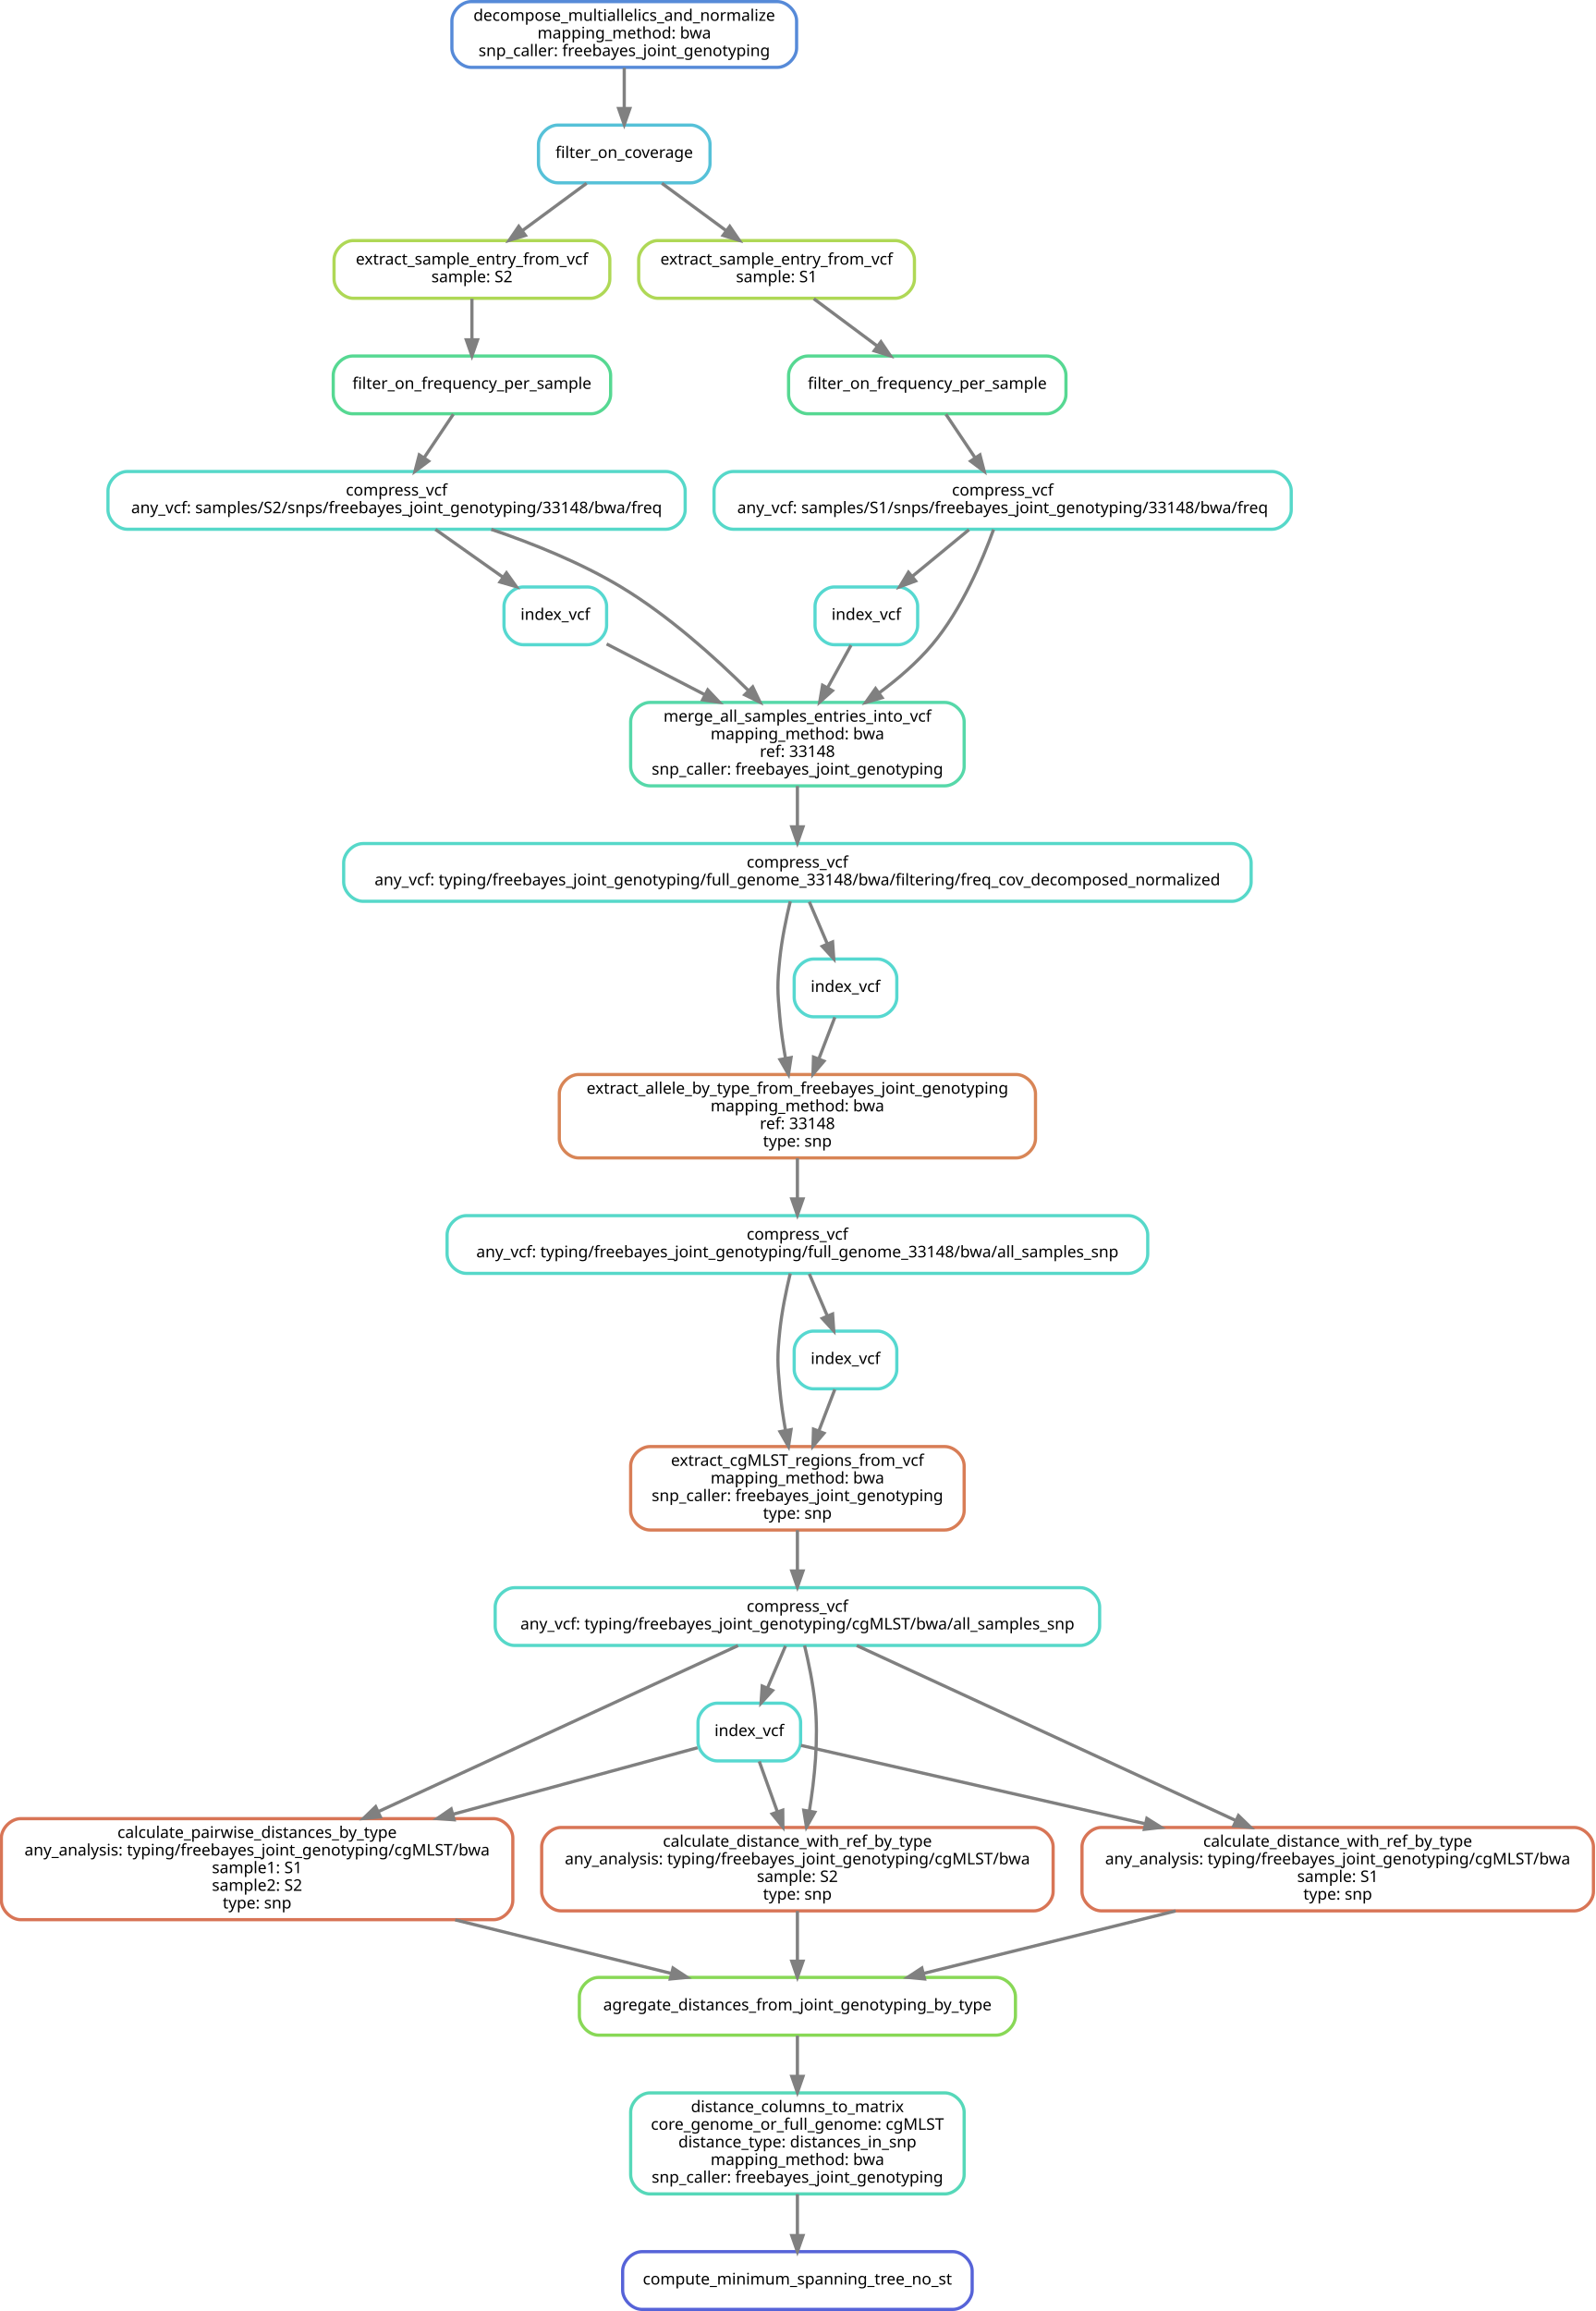
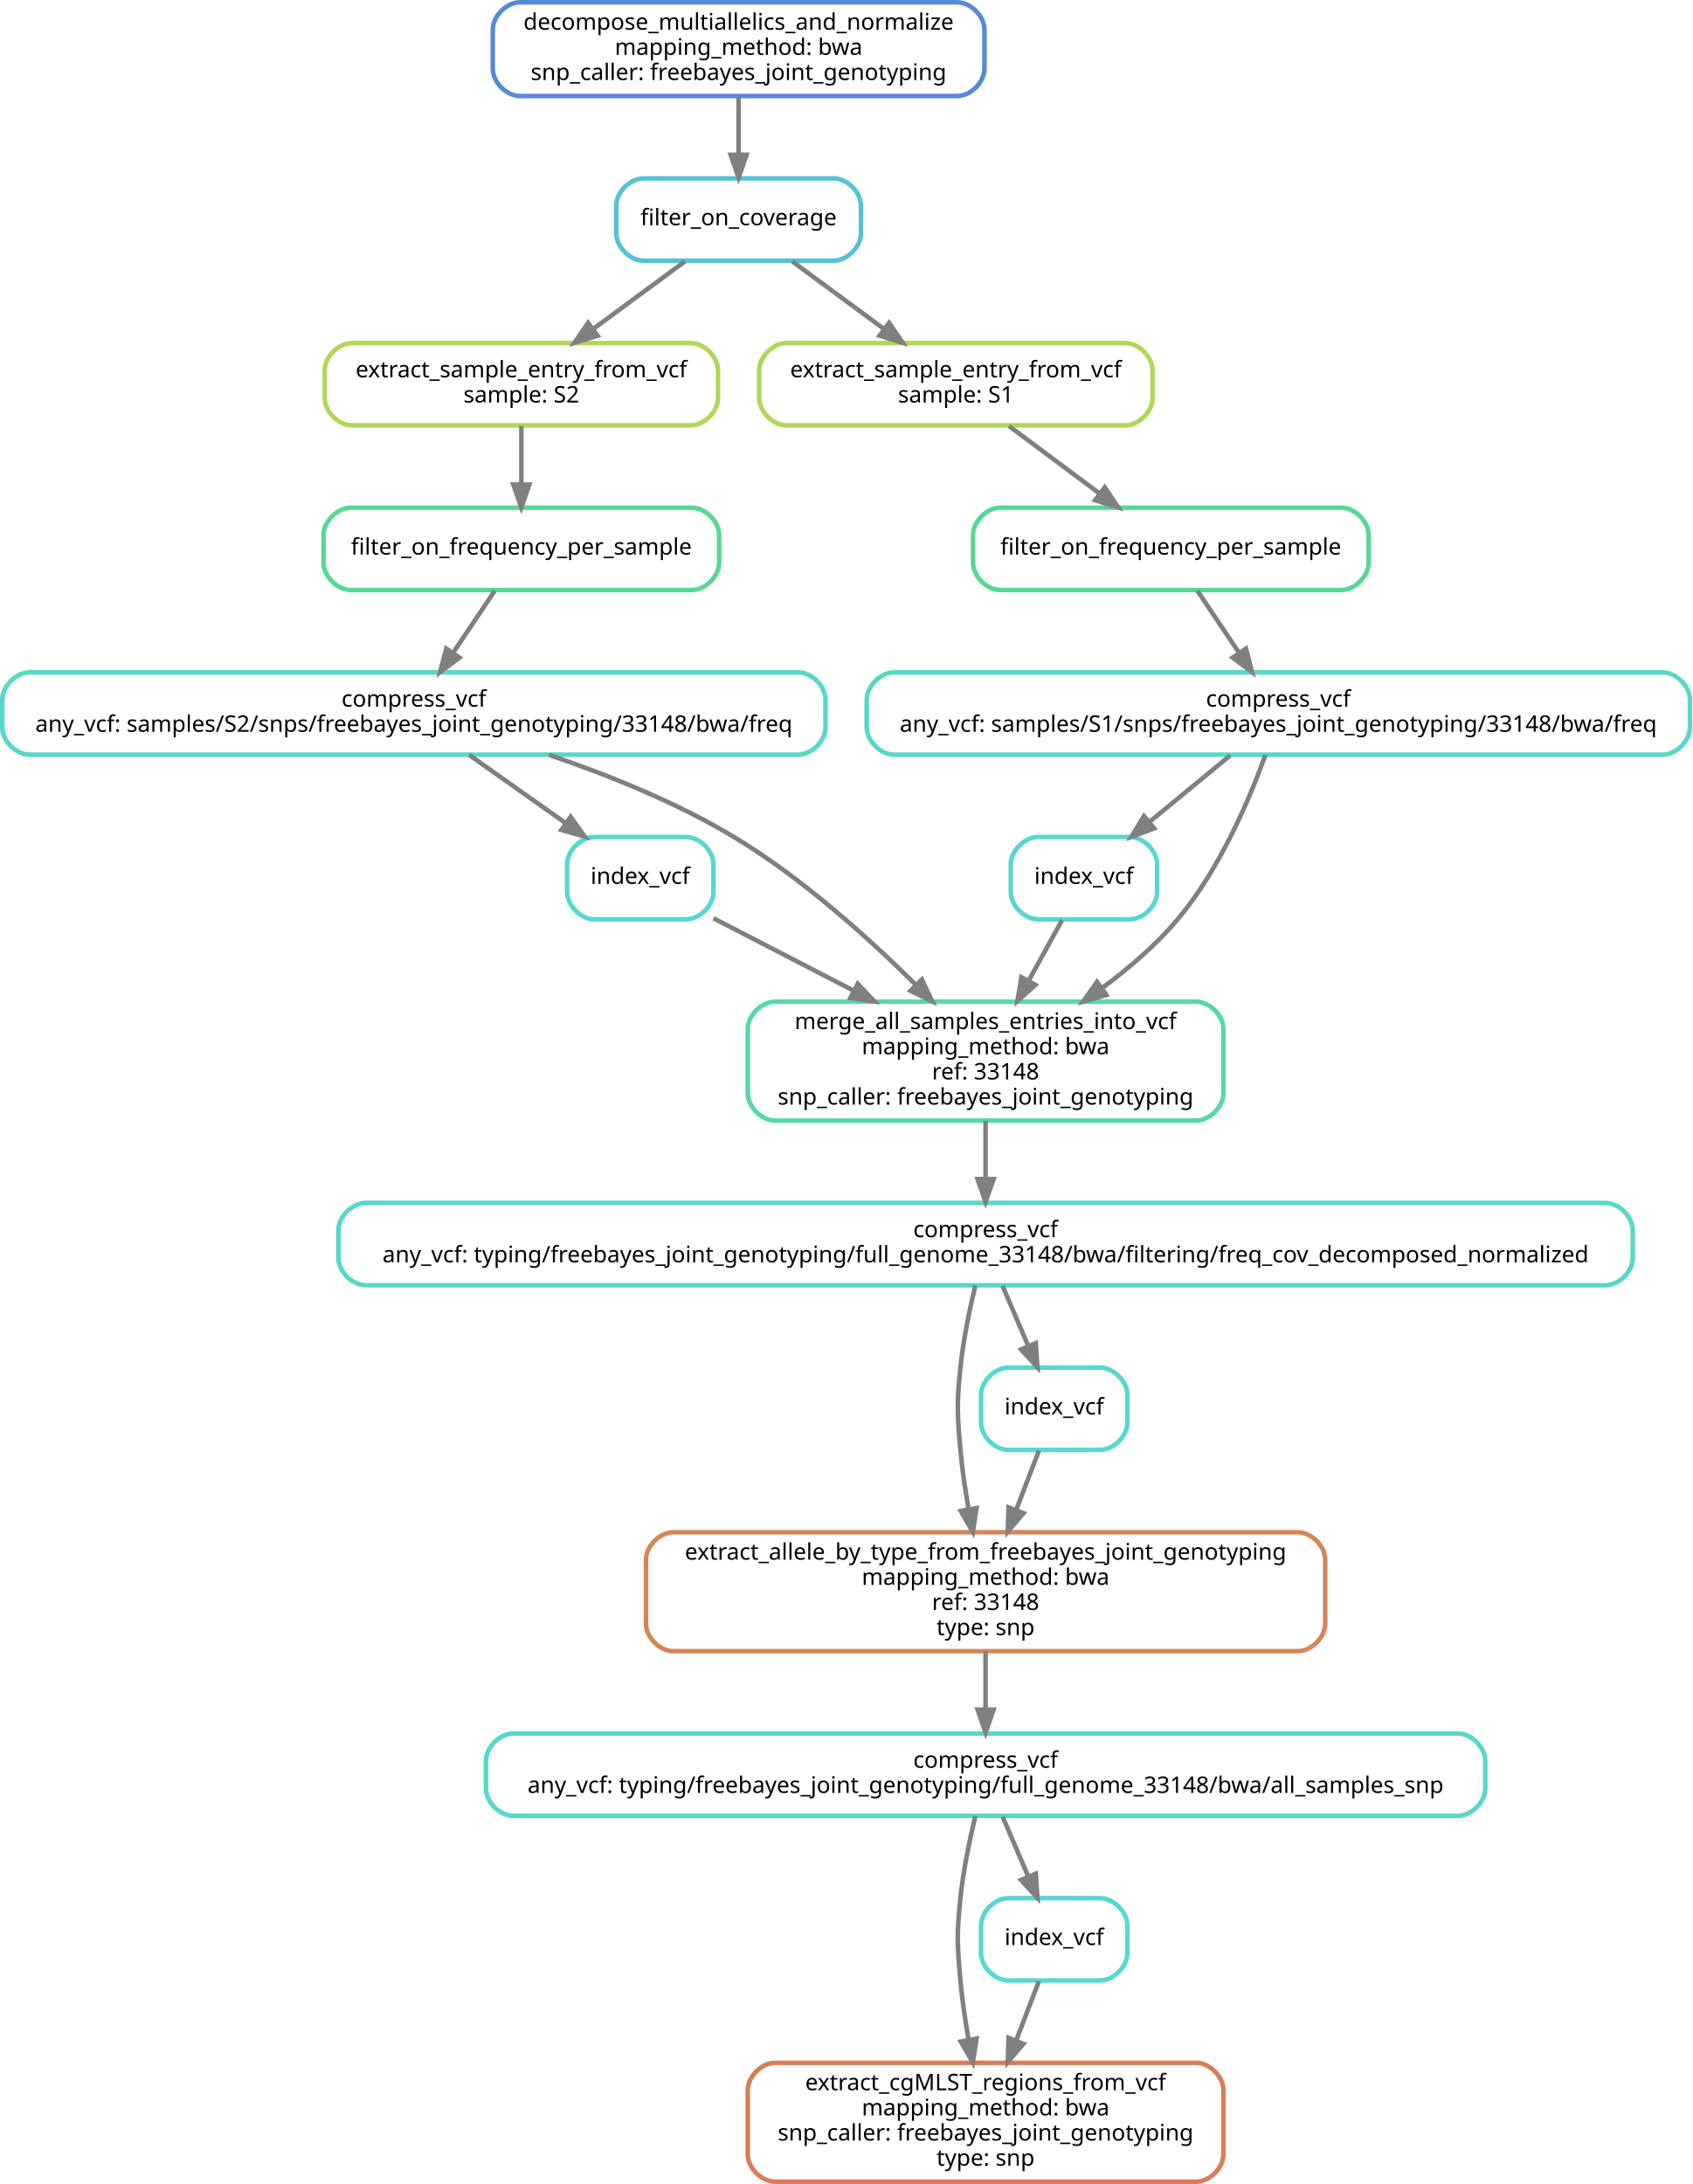
- <svg xmlns="http://www.w3.org/2000/svg" width="995pt" height="1441pt" viewBox="0 0 994.803 1441" version="1.1" id="svg1200">
+ <svg xmlns="http://www.w3.org/2000/svg" width="740pt" height="955pt" viewBox="0 0 739.854 955" version="1.1" id="svg1200">
  <defs id="defs1204" />
-   <g id="graph0" class="graph" transform="translate(-1527.75,1440)">
-     <g id="node6" class="node">
-       <path d="m 1835.5,-306 c 0,0 -295,0 -295,0 -6,0 -12,6 -12,12 0,0 0,39 0,39 0,6 6,12 12,12 0,0 295,0 295,0 6,0 12,-6 12,-12 0,0 0,-39 0,-39 0,-6 -6,-12 -12,-12" id="path205" style="fill:none;stroke:#d87556;stroke-width:2" />
-       <text x="1688" y="-294" font-size="10.00" id="text207" style="font-size:10px;font-family:sans;text-anchor:middle">calculate_pairwise_distances_by_type</text>
-       <text x="1688" y="-283" font-size="10.00" id="text209" style="font-size:10px;font-family:sans;text-anchor:middle">any_analysis: typing/freebayes_joint_genotyping/cgMLST/bwa</text>
-       <text x="1688" y="-272" font-size="10.00" id="text211" style="font-size:10px;font-family:sans;text-anchor:middle">sample1: S1</text>
-       <text x="1688" y="-261" font-size="10.00" id="text213" style="font-size:10px;font-family:sans;text-anchor:middle">sample2: S2</text>
-       <text x="1688" y="-250" font-size="10.00" id="text215" style="font-size:10px;font-family:sans;text-anchor:middle">type: snp</text>
-     </g>
-     <g id="node35" class="node">
-       <path d="m 2149,-207 c 0,0 -248,0 -248,0 -6,0 -12,6 -12,12 0,0 0,12 0,12 0,6 6,12 12,12 0,0 248,0 248,0 6,0 12,-6 12,-12 0,0 0,-12 0,-12 0,-6 -6,-12 -12,-12" id="path220" style="fill:none;stroke:#88d856;stroke-width:2" />
-       <text x="2025" y="-186.5" font-size="10.00" id="text222" style="font-size:10px;font-family:sans;text-anchor:middle">agregate_distances_from_joint_genotyping_by_type</text>
-     </g>
-     <g id="edge57" class="edge">
-       <path d="m 1811.57,-242.882 c 45.12,11.18 94.88,23.509 134.99,33.448" id="path227" style="fill:none;stroke:#808080;stroke-width:2" />
-       <polygon points="1956.28,-207.026 1945.73,-206.034 1947.42,-212.829 " id="polygon229" style="fill:#808080;stroke:#808080;stroke-width:2" />
-     </g>
+   <g id="graph0" class="graph" transform="translate(-1594.098,1440)">
    <g id="node48" class="node">
      <path d="m 2012.5,-1439 c 0,0 -191,0 -191,0 -6,0 -12,6 -12,12 0,0 0,17 0,17 0,6 6,12 12,12 0,0 191,0 191,0 6,0 12,-6 12,-12 0,0 0,-17 0,-17 0,-6 -6,-12 -12,-12" id="path282" style="fill:none;stroke:#568ad8;stroke-width:2" />
      <text x="1917" y="-1427" font-size="10.00" id="text284" style="font-size:10px;font-family:sans;text-anchor:middle">decompose_multiallelics_and_normalize</text>
      <text x="1917" y="-1416" font-size="10.00" id="text286" style="font-size:10px;font-family:sans;text-anchor:middle">mapping_method: bwa</text>
      <text x="1917" y="-1405" font-size="10.00" id="text288" style="font-size:10px;font-family:sans;text-anchor:middle">snp_caller: freebayes_joint_genotyping</text>
    </g>
    <g id="node13" class="node">
      <path d="m 1896,-1290 c 0,0 -148,0 -148,0 -6,0 -12,6 -12,12 0,0 0,12 0,12 0,6 6,12 12,12 0,0 148,0 148,0 6,0 12,-6 12,-12 0,0 0,-12 0,-12 0,-6 -6,-12 -12,-12" id="path388" style="fill:none;stroke:#afd856;stroke-width:2" />
      <text x="1822" y="-1275" font-size="10.00" id="text390" style="font-size:10px;font-family:sans;text-anchor:middle">extract_sample_entry_from_vcf</text>
      <text x="1822" y="-1264" font-size="10.00" id="text392" style="font-size:10px;font-family:sans;text-anchor:middle">sample: S2</text>
    </g>
    <g id="node29" class="node">
      <path d="m 1896.5,-1218 c 0,0 -149,0 -149,0 -6,0 -12,6 -12,12 0,0 0,12 0,12 0,6 6,12 12,12 0,0 149,0 149,0 6,0 12,-6 12,-12 0,0 0,-12 0,-12 0,-6 -6,-12 -12,-12" id="path397" style="fill:none;stroke:#56d892;stroke-width:2" />
      <text x="1822" y="-1197.5" font-size="10.00" id="text399" style="font-size:10px;font-family:sans;text-anchor:middle">filter_on_frequency_per_sample</text>
    </g>
    <g id="edge47" class="edge">
      <path d="m 1822,-1253.7 c 0,7.72 0,16.99 0,25.59" id="path404" style="fill:none;stroke:#808080;stroke-width:2" />
-       <polygon points="1822,-1218.1 1818.5,-1228.1 1825.5,-1228.1 " id="polygon406" style="fill:#808080;stroke:#808080;stroke-width:2" />
+       <polygon points="1825.5,-1228.1 1822,-1218.1 1818.5,-1228.1 " id="polygon406" style="fill:#808080;stroke:#808080;stroke-width:2" />
    </g>
    <g id="node14" class="node">
      <path d="m 2180.5,-1218 c 0,0 -149,0 -149,0 -6,0 -12,6 -12,12 0,0 0,12 0,12 0,6 6,12 12,12 0,0 149,0 149,0 6,0 12,-6 12,-12 0,0 0,-12 0,-12 0,-6 -6,-12 -12,-12" id="path411" style="fill:none;stroke:#56d892;stroke-width:2" />
      <text x="2106" y="-1197.5" font-size="10.00" id="text413" style="font-size:10px;font-family:sans;text-anchor:middle">filter_on_frequency_per_sample</text>
    </g>
    <g id="node60" class="node">
      <path d="m 2321,-1146 c 0,0 -336,0 -336,0 -6,0 -12,6 -12,12 0,0 0,12 0,12 0,6 6,12 12,12 0,0 336,0 336,0 6,0 12,-6 12,-12 0,0 0,-12 0,-12 0,-6 -6,-12 -12,-12" id="path418" style="fill:none;stroke:#56d8c9;stroke-width:2" />
      <text x="2153" y="-1131" font-size="10.00" id="text420" style="font-size:10px;font-family:sans;text-anchor:middle">compress_vcf</text>
      <text x="2153" y="-1120" font-size="10.00" id="text422" style="font-size:10px;font-family:sans;text-anchor:middle">any_vcf: samples/S1/snps/freebayes_joint_genotyping/33148/bwa/freq</text>
    </g>
    <g id="edge95" class="edge">
      <path d="m 2117.62,-1181.7 c 5.52,8.23 12.23,18.22 18.31,27.28" id="path427" style="fill:none;stroke:#808080;stroke-width:2" />
-       <polygon points="2141.52,-1146.1 2133.04,-1152.46 2138.85,-1156.36 " id="polygon429" style="fill:#808080;stroke:#808080;stroke-width:2" />
+       <polygon points="2138.85,-1156.36 2141.52,-1146.1 2133.04,-1152.46 " id="polygon429" style="fill:#808080;stroke:#808080;stroke-width:2" />
    </g>
    <g id="node16" class="node">
      <path d="m 1894,-1074 c 0,0 -40,0 -40,0 -6,0 -12,6 -12,12 0,0 0,12 0,12 0,6 6,12 12,12 0,0 40,0 40,0 6,0 12,-6 12,-12 0,0 0,-12 0,-12 0,-6 -6,-12 -12,-12" id="path457" style="fill:none;stroke:#56d8d0;stroke-width:2" />
      <text x="1874" y="-1053.5" font-size="10.00" id="text459" style="font-size:10px;font-family:sans;text-anchor:middle">index_vcf</text>
    </g>
    <g id="node58" class="node">
      <path d="m 2117,-1002 c 0,0 -184,0 -184,0 -6,0 -12,6 -12,12 0,0 0,28 0,28 0,6 6,12 12,12 0,0 184,0 184,0 6,0 12,-6 12,-12 0,0 0,-28 0,-28 0,-6 -6,-12 -12,-12" id="path464" style="fill:none;stroke:#56d8a9;stroke-width:2" />
      <text x="2025" y="-990" font-size="10.00" id="text466" style="font-size:10px;font-family:sans;text-anchor:middle">merge_all_samples_entries_into_vcf</text>
      <text x="2025" y="-979" font-size="10.00" id="text468" style="font-size:10px;font-family:sans;text-anchor:middle">mapping_method: bwa</text>
      <text x="2025" y="-968" font-size="10.00" id="text470" style="font-size:10px;font-family:sans;text-anchor:middle">ref: 33148</text>
      <text x="2025" y="-957" font-size="10.00" id="text472" style="font-size:10px;font-family:sans;text-anchor:middle">snp_caller: freebayes_joint_genotyping</text>
    </g>
    <g id="edge92" class="edge">
      <path d="m 1906.02,-1038.46 c 17.8,9.2 40.49,20.91 61.27,31.65" id="path477" style="fill:none;stroke:#808080;stroke-width:2" />
-       <polygon points="1976.37,-1002.12 1965.87,-1003.6 1969.09,-1009.82 " id="polygon479" style="fill:#808080;stroke:#808080;stroke-width:2" />
+       <polygon points="1969.09,-1009.82 1976.37,-1002.12 1965.87,-1003.6 " id="polygon479" style="fill:#808080;stroke:#808080;stroke-width:2" />
    </g>
    <g id="node18" class="node">
      <path d="m 1958.5,-1362 c 0,0 -83,0 -83,0 -6,0 -12,6 -12,12 0,0 0,12 0,12 0,6 6,12 12,12 0,0 83,0 83,0 6,0 12,-6 12,-12 0,0 0,-12 0,-12 0,-6 -6,-12 -12,-12" id="path498" style="fill:none;stroke:#56c1d8;stroke-width:2" />
      <text x="1917" y="-1341.5" font-size="10.00" id="text500" style="font-size:10px;font-family:sans;text-anchor:middle">filter_on_coverage</text>
    </g>
    <g id="edge23" class="edge">
      <path d="m 1893.52,-1325.7 c -12.08,8.9 -26.97,19.88 -40.04,29.5" id="path505" style="fill:none;stroke:#808080;stroke-width:2" />
-       <polygon points="1845.21,-1290.1 1851.19,-1298.85 1855.34,-1293.22 " id="polygon507" style="fill:#808080;stroke:#808080;stroke-width:2" />
+       <polygon points="1855.34,-1293.22 1845.21,-1290.1 1851.19,-1298.85 " id="polygon507" style="fill:#808080;stroke:#808080;stroke-width:2" />
    </g>
    <g id="node27" class="node">
      <path d="m 2086,-1290 c 0,0 -148,0 -148,0 -6,0 -12,6 -12,12 0,0 0,12 0,12 0,6 6,12 12,12 0,0 148,0 148,0 6,0 12,-6 12,-12 0,0 0,-12 0,-12 0,-6 -6,-12 -12,-12" id="path512" style="fill:none;stroke:#afd856;stroke-width:2" />
      <text x="2012" y="-1275" font-size="10.00" id="text514" style="font-size:10px;font-family:sans;text-anchor:middle">extract_sample_entry_from_vcf</text>
      <text x="2012" y="-1264" font-size="10.00" id="text516" style="font-size:10px;font-family:sans;text-anchor:middle">sample: S1</text>
    </g>
    <g id="edge45" class="edge">
      <path d="m 1940.48,-1325.7 c 12.08,8.9 26.97,19.88 40.04,29.5" id="path521" style="fill:none;stroke:#808080;stroke-width:2" />
-       <polygon points="1988.79,-1290.1 1978.66,-1293.22 1982.81,-1298.85 " id="polygon523" style="fill:#808080;stroke:#808080;stroke-width:2" />
+       <polygon points="1982.81,-1298.85 1988.79,-1290.1 1978.66,-1293.22 " id="polygon523" style="fill:#808080;stroke:#808080;stroke-width:2" />
    </g>
    <g id="node20" class="node">
      <path d="m 2296,-914 c 0,0 -542,0 -542,0 -6,0 -12,6 -12,12 0,0 0,12 0,12 0,6 6,12 12,12 0,0 542,0 542,0 6,0 12,-6 12,-12 0,0 0,-12 0,-12 0,-6 -6,-12 -12,-12" id="path542" style="fill:none;stroke:#56d8c9;stroke-width:2" />
      <text x="2025" y="-899" font-size="10.00" id="text544" style="font-size:10px;font-family:sans;text-anchor:middle">compress_vcf</text>
      <text x="2025" y="-888" font-size="10.00" id="text546" style="font-size:10px;font-family:sans;text-anchor:middle">any_vcf: typing/freebayes_joint_genotyping/full_genome_33148/bwa/filtering/freq_cov_decomposed_normalized</text>
    </g>
    <g id="node34" class="node">
      <path d="m 2075,-842 c 0,0 -40,0 -40,0 -6,0 -12,6 -12,12 0,0 0,12 0,12 0,6 6,12 12,12 0,0 40,0 40,0 6,0 12,-6 12,-12 0,0 0,-12 0,-12 0,-6 -6,-12 -12,-12" id="path551" style="fill:none;stroke:#56d8d0;stroke-width:2" />
      <text x="2055" y="-821.5" font-size="10.00" id="text553" style="font-size:10px;font-family:sans;text-anchor:middle">index_vcf</text>
    </g>
    <g id="edge56" class="edge">
      <path d="m 2032.42,-877.697 c 3.37,7.884 7.45,17.393 11.2,26.151" id="path558" style="fill:none;stroke:#808080;stroke-width:2" />
-       <polygon points="2047.67,-842.104 2040.51,-849.917 2046.95,-852.675 " id="polygon560" style="fill:#808080;stroke:#808080;stroke-width:2" />
+       <polygon points="2046.95,-852.675 2047.67,-842.104 2040.51,-849.917 " id="polygon560" style="fill:#808080;stroke:#808080;stroke-width:2" />
    </g>
    <g id="node59" class="node">
      <path d="m 2161.5,-770 c 0,0 -273,0 -273,0 -6,0 -12,6 -12,12 0,0 0,28 0,28 0,6 6,12 12,12 0,0 273,0 273,0 6,0 12,-6 12,-12 0,0 0,-28 0,-28 0,-6 -6,-12 -12,-12" id="path565" style="fill:none;stroke:#d88556;stroke-width:2" />
      <text x="2025" y="-758" font-size="10.00" id="text567" style="font-size:10px;font-family:sans;text-anchor:middle">extract_allele_by_type_from_freebayes_joint_genotyping</text>
      <text x="2025" y="-747" font-size="10.00" id="text569" style="font-size:10px;font-family:sans;text-anchor:middle">mapping_method: bwa</text>
      <text x="2025" y="-736" font-size="10.00" id="text571" style="font-size:10px;font-family:sans;text-anchor:middle">ref: 33148</text>
      <text x="2025" y="-725" font-size="10.00" id="text573" style="font-size:10px;font-family:sans;text-anchor:middle">type: snp</text>
    </g>
    <g id="edge93" class="edge">
      <path d="m 2020.54,-877.953 c -2.48,10.323 -5.29,23.8 -6.54,35.953 -1.63,15.916 -1.43,20.064 0,36 0.76,8.458 2.09,17.498 3.58,25.958" id="path578" style="fill:none;stroke:#808080;stroke-width:2" />
-       <polygon points="2019.43,-770.09 2014.16,-779.278 2021.04,-780.562 " id="polygon580" style="fill:#808080;stroke:#808080;stroke-width:2" />
+       <polygon points="2021.04,-780.562 2019.43,-770.09 2014.16,-779.278 " id="polygon580" style="fill:#808080;stroke:#808080;stroke-width:2" />
    </g>
    <g id="edge24" class="edge">
      <path d="m 2035.24,-1253.7 c 11.95,8.9 26.68,19.88 39.61,29.5" id="path685" style="fill:none;stroke:#808080;stroke-width:2" />
-       <polygon points="2083.03,-1218.1 2072.92,-1221.27 2077.1,-1226.88 " id="polygon687" style="fill:#808080;stroke:#808080;stroke-width:2" />
-     </g>
-     <g id="node28" class="node">
-       <path d="m 2015,-378 c 0,0 -40,0 -40,0 -6,0 -12,6 -12,12 0,0 0,12 0,12 0,6 6,12 12,12 0,0 40,0 40,0 6,0 12,-6 12,-12 0,0 0,-12 0,-12 0,-6 -6,-12 -12,-12" id="path692" style="fill:none;stroke:#56d8d0;stroke-width:2" />
-       <text x="1995" y="-357.5" font-size="10.00" id="text694" style="font-size:10px;font-family:sans;text-anchor:middle">index_vcf</text>
-     </g>
-     <g id="edge7" class="edge">
-       <path d="m 1962.73,-350.222 c -36.24,9.855 -97.22,26.44 -152.53,41.485" id="path699" style="fill:none;stroke:#808080;stroke-width:2" />
-       <polygon points="1800.3,-306.045 1809.04,-312.047 1810.87,-305.293 " id="polygon701" style="fill:#808080;stroke:#808080;stroke-width:2" />
-     </g>
-     <g id="node47" class="node">
-       <path d="m 2172.5,-300.5 c 0,0 -295,0 -295,0 -6,0 -12,6 -12,12 0,0 0,28 0,28 0,6 6,12 12,12 0,0 295,0 295,0 6,0 12,-6 12,-12 0,0 0,-28 0,-28 0,-6 -6,-12 -12,-12" id="path706" style="fill:none;stroke:#d87556;stroke-width:2" />
-       <text x="2025" y="-288.5" font-size="10.00" id="text708" style="font-size:10px;font-family:sans;text-anchor:middle">calculate_distance_with_ref_by_type</text>
-       <text x="2025" y="-277.5" font-size="10.00" id="text710" style="font-size:10px;font-family:sans;text-anchor:middle">any_analysis: typing/freebayes_joint_genotyping/cgMLST/bwa</text>
-       <text x="2025" y="-266.5" font-size="10.00" id="text712" style="font-size:10px;font-family:sans;text-anchor:middle">sample: S2</text>
-       <text x="2025" y="-255.5" font-size="10.00" id="text714" style="font-size:10px;font-family:sans;text-anchor:middle">type: snp</text>
-     </g>
-     <g id="edge76" class="edge">
-       <path d="m 2001.22,-341.699 c 3.25,9.07 7.37,20.517 11.25,31.331" id="path719" style="fill:none;stroke:#808080;stroke-width:2" />
-       <polygon points="2015.95,-300.701 2009.27,-308.929 2015.86,-311.296 " id="polygon721" style="fill:#808080;stroke:#808080;stroke-width:2" />
-     </g>
-     <g id="node55" class="node">
-       <path d="m 2509.5,-300.5 c 0,0 -295,0 -295,0 -6,0 -12,6 -12,12 0,0 0,28 0,28 0,6 6,12 12,12 0,0 295,0 295,0 6,0 12,-6 12,-12 0,0 0,-28 0,-28 0,-6 -6,-12 -12,-12" id="path726" style="fill:none;stroke:#d87556;stroke-width:2" />
-       <text x="2362" y="-288.5" font-size="10.00" id="text728" style="font-size:10px;font-family:sans;text-anchor:middle">calculate_distance_with_ref_by_type</text>
-       <text x="2362" y="-277.5" font-size="10.00" id="text730" style="font-size:10px;font-family:sans;text-anchor:middle">any_analysis: typing/freebayes_joint_genotyping/cgMLST/bwa</text>
-       <text x="2362" y="-266.5" font-size="10.00" id="text732" style="font-size:10px;font-family:sans;text-anchor:middle">sample: S1</text>
-       <text x="2362" y="-255.5" font-size="10.00" id="text734" style="font-size:10px;font-family:sans;text-anchor:middle">type: snp</text>
-     </g>
-     <g id="edge85" class="edge">
-       <path d="m 2027.25,-351.663 c 47.62,10.835 139.26,31.685 214.63,48.834" id="path739" style="fill:none;stroke:#808080;stroke-width:2" />
-       <polygon points="2251.93,-300.542 2241.41,-299.348 2242.96,-306.174 " id="polygon741" style="fill:#808080;stroke:#808080;stroke-width:2" />
+       <polygon points="2077.1,-1226.88 2083.03,-1218.1 2072.92,-1221.27 " id="polygon687" style="fill:#808080;stroke:#808080;stroke-width:2" />
    </g>
    <g id="node53" class="node">
      <path d="m 1943,-1146 c 0,0 -336,0 -336,0 -6,0 -12,6 -12,12 0,0 0,12 0,12 0,6 6,12 12,12 0,0 336,0 336,0 6,0 12,-6 12,-12 0,0 0,-12 0,-12 0,-6 -6,-12 -12,-12" id="path746" style="fill:none;stroke:#56d8c9;stroke-width:2" />
      <text x="1775" y="-1131" font-size="10.00" id="text748" style="font-size:10px;font-family:sans;text-anchor:middle">compress_vcf</text>
      <text x="1775" y="-1120" font-size="10.00" id="text750" style="font-size:10px;font-family:sans;text-anchor:middle">any_vcf: samples/S2/snps/freebayes_joint_genotyping/33148/bwa/freq</text>
    </g>
    <g id="edge83" class="edge">
      <path d="m 1810.38,-1181.7 c -5.52,8.23 -12.23,18.22 -18.31,27.28" id="path755" style="fill:none;stroke:#808080;stroke-width:2" />
-       <polygon points="1786.48,-1146.1 1789.15,-1156.36 1794.96,-1152.46 " id="polygon757" style="fill:#808080;stroke:#808080;stroke-width:2" />
+       <polygon points="1794.96,-1152.46 1786.48,-1146.1 1789.15,-1156.36 " id="polygon757" style="fill:#808080;stroke:#808080;stroke-width:2" />
    </g>
    <g id="edge94" class="edge">
      <path d="m 2048.34,-805.689 c -2.94,7.646 -6.51,16.924 -9.96,25.901" id="path797" style="fill:none;stroke:#808080;stroke-width:2" />
-       <polygon points="2034.71,-770.257 2035.04,-780.847 2041.57,-778.334 " id="polygon799" style="fill:#808080;stroke:#808080;stroke-width:2" />
-     </g>
-     <g id="node56" class="node">
-       <path d="m 2117,-135 c 0,0 -184,0 -184,0 -6,0 -12,6 -12,12 0,0 0,39 0,39 0,6 6,12 12,12 0,0 184,0 184,0 6,0 12,-6 12,-12 0,0 0,-39 0,-39 0,-6 -6,-12 -12,-12" id="path804" style="fill:none;stroke:#56d8b9;stroke-width:2" />
-       <text x="2025" y="-123" font-size="10.00" id="text806" style="font-size:10px;font-family:sans;text-anchor:middle">distance_columns_to_matrix</text>
-       <text x="2025" y="-112" font-size="10.00" id="text808" style="font-size:10px;font-family:sans;text-anchor:middle">core_genome_or_full_genome: cgMLST</text>
-       <text x="2025" y="-101" font-size="10.00" id="text810" style="font-size:10px;font-family:sans;text-anchor:middle">distance_type: distances_in_snp</text>
-       <text x="2025" y="-90" font-size="10.00" id="text812" style="font-size:10px;font-family:sans;text-anchor:middle">mapping_method: bwa</text>
-       <text x="2025" y="-79" font-size="10.00" id="text814" style="font-size:10px;font-family:sans;text-anchor:middle">snp_caller: freebayes_joint_genotyping</text>
-     </g>
-     <g id="edge87" class="edge">
-       <path d="m 2025,-170.699 c 0,7.428 0,16.449 0,25.411" id="path819" style="fill:none;stroke:#808080;stroke-width:2" />
-       <polygon points="2025,-135.283 2021.5,-145.283 2028.5,-145.283 " id="polygon821" style="fill:#808080;stroke:#808080;stroke-width:2" />
+       <polygon points="2041.57,-778.334 2034.71,-770.257 2035.04,-780.847 " id="polygon799" style="fill:#808080;stroke:#808080;stroke-width:2" />
    </g>
    <g id="node36" class="node">
      <path d="m 2117,-538 c 0,0 -184,0 -184,0 -6,0 -12,6 -12,12 0,0 0,28 0,28 0,6 6,12 12,12 0,0 184,0 184,0 6,0 12,-6 12,-12 0,0 0,-28 0,-28 0,-6 -6,-12 -12,-12" id="path826" style="fill:none;stroke:#d87d56;stroke-width:2" />
      <text x="2025" y="-526" font-size="10.00" id="text828" style="font-size:10px;font-family:sans;text-anchor:middle">extract_cgMLST_regions_from_vcf</text>
      <text x="2025" y="-515" font-size="10.00" id="text830" style="font-size:10px;font-family:sans;text-anchor:middle">mapping_method: bwa</text>
      <text x="2025" y="-504" font-size="10.00" id="text832" style="font-size:10px;font-family:sans;text-anchor:middle">snp_caller: freebayes_joint_genotyping</text>
      <text x="2025" y="-493" font-size="10.00" id="text834" style="font-size:10px;font-family:sans;text-anchor:middle">type: snp</text>
    </g>
-     <g id="node51" class="node">
-       <path d="m 2201.5,-450 c 0,0 -353,0 -353,0 -6,0 -12,6 -12,12 0,0 0,12 0,12 0,6 6,12 12,12 0,0 353,0 353,0 6,0 12,-6 12,-12 0,0 0,-12 0,-12 0,-6 -6,-12 -12,-12" id="path839" style="fill:none;stroke:#56d8c9;stroke-width:2" />
-       <text x="2025" y="-435" font-size="10.00" id="text841" style="font-size:10px;font-family:sans;text-anchor:middle">compress_vcf</text>
-       <text x="2025" y="-424" font-size="10.00" id="text843" style="font-size:10px;font-family:sans;text-anchor:middle">any_vcf: typing/freebayes_joint_genotyping/cgMLST/bwa/all_samples_snp</text>
-     </g>
-     <g id="edge81" class="edge">
-       <path d="m 2025,-485.891 c 0,8.051 0,17.011 0,25.233" id="path848" style="fill:none;stroke:#808080;stroke-width:2" />
-       <polygon points="2025,-450.411 2021.5,-460.411 2028.5,-460.411 " id="polygon850" style="fill:#808080;stroke:#808080;stroke-width:2" />
-     </g>
-     <g id="node40" class="node">
-       <path d="m 2122,-36 c 0,0 -194,0 -194,0 -6,0 -12,6 -12,12 0,0 0,12 0,12 0,6 6,12 12,12 0,0 194,0 194,0 6,0 12,-6 12,-12 0,0 0,-12 0,-12 0,-6 -6,-12 -12,-12" id="path906" style="fill:none;stroke:#5663d8;stroke-width:2" />
-       <text x="2025" y="-15.5" font-size="10.00" id="text908" style="font-size:10px;font-family:sans;text-anchor:middle">compute_minimum_spanning_tree_no_st</text>
-     </g>
    <g id="node41" class="node">
      <path d="m 2231.5,-682 c 0,0 -413,0 -413,0 -6,0 -12,6 -12,12 0,0 0,12 0,12 0,6 6,12 12,12 0,0 413,0 413,0 6,0 12,-6 12,-12 0,0 0,-12 0,-12 0,-6 -6,-12 -12,-12" id="path913" style="fill:none;stroke:#56d8c9;stroke-width:2" />
      <text x="2025" y="-667" font-size="10.00" id="text915" style="font-size:10px;font-family:sans;text-anchor:middle">compress_vcf</text>
      <text x="2025" y="-656" font-size="10.00" id="text917" style="font-size:10px;font-family:sans;text-anchor:middle">any_vcf: typing/freebayes_joint_genotyping/full_genome_33148/bwa/all_samples_snp</text>
    </g>
    <g id="edge60" class="edge">
      <path d="m 2020.54,-645.953 c -2.48,10.323 -5.29,23.8 -6.54,35.953 -1.63,15.916 -1.43,20.064 0,36 0.76,8.458 2.09,17.498 3.58,25.958" id="path922" style="fill:none;stroke:#808080;stroke-width:2" />
-       <polygon points="2019.43,-538.09 2014.16,-547.278 2021.04,-548.562 " id="polygon924" style="fill:#808080;stroke:#808080;stroke-width:2" />
+       <polygon points="2021.04,-548.562 2019.43,-538.09 2014.16,-547.278 " id="polygon924" style="fill:#808080;stroke:#808080;stroke-width:2" />
    </g>
    <g id="node61" class="node">
      <path d="m 2075,-610 c 0,0 -40,0 -40,0 -6,0 -12,6 -12,12 0,0 0,12 0,12 0,6 6,12 12,12 0,0 40,0 40,0 6,0 12,-6 12,-12 0,0 0,-12 0,-12 0,-6 -6,-12 -12,-12" id="path929" style="fill:none;stroke:#56d8d0;stroke-width:2" />
      <text x="2055" y="-589.5" font-size="10.00" id="text931" style="font-size:10px;font-family:sans;text-anchor:middle">index_vcf</text>
    </g>
    <g id="edge96" class="edge">
      <path d="m 2032.42,-645.697 c 3.37,7.884 7.45,17.393 11.2,26.151" id="path936" style="fill:none;stroke:#808080;stroke-width:2" />
-       <polygon points="2047.67,-610.104 2040.51,-617.917 2046.95,-620.675 " id="polygon938" style="fill:#808080;stroke:#808080;stroke-width:2" />
-     </g>
-     <g id="edge58" class="edge">
-       <path d="m 2025,-248.447 c 0,9.807 0,21.086 0,31.104" id="path994" style="fill:none;stroke:#808080;stroke-width:2" />
-       <polygon points="2025,-207.097 2021.5,-217.097 2028.5,-217.097 " id="polygon996" style="fill:#808080;stroke:#808080;stroke-width:2" />
+       <polygon points="2046.95,-620.675 2047.67,-610.104 2040.51,-617.917 " id="polygon938" style="fill:#808080;stroke:#808080;stroke-width:2" />
    </g>
    <g id="edge28" class="edge">
      <path d="m 1917,-1397.69 c 0,7.78 0,16.85 0,25.24" id="path1001" style="fill:none;stroke:#808080;stroke-width:2" />
-       <polygon points="1917,-1362.32 1913.5,-1372.32 1920.5,-1372.32 " id="polygon1003" style="fill:#808080;stroke:#808080;stroke-width:2" />
-     </g>
-     <g id="edge8" class="edge">
-       <path d="m 1987.97,-413.914 c -53.75,24.804 -154.59,71.334 -224.43,103.557" id="path1075" style="fill:none;stroke:#808080;stroke-width:2" />
-       <polygon points="1754.33,-306.106 1761.94,-313.474 1764.88,-307.118 " id="polygon1077" style="fill:#808080;stroke:#808080;stroke-width:2" />
-     </g>
-     <g id="edge46" class="edge">
-       <path d="m 2017.58,-413.697 c -3.37,7.884 -7.45,17.393 -11.2,26.151" id="path1082" style="fill:none;stroke:#808080;stroke-width:2" />
-       <polygon points="2002.33,-378.104 2003.05,-388.675 2009.49,-385.917 " id="polygon1084" style="fill:#808080;stroke:#808080;stroke-width:2" />
-     </g>
-     <g id="edge77" class="edge">
-       <path d="m 2029.46,-413.953 c 2.48,10.323 5.29,23.8 6.54,35.953 2.29,22.335 -0.3,47.395 -3.55,67.145" id="path1089" style="fill:none;stroke:#808080;stroke-width:2" />
-       <polygon points="2030.67,-300.767 2028.96,-311.224 2035.86,-310.003 " id="polygon1091" style="fill:#808080;stroke:#808080;stroke-width:2" />
-     </g>
-     <g id="edge86" class="edge">
-       <path d="m 2062.03,-413.914 c 56.94,26.276 166.73,76.935 236.52,109.137" id="path1096" style="fill:none;stroke:#808080;stroke-width:2" />
-       <polygon points="2307.7,-300.555 2297.15,-301.567 2300.09,-307.923 " id="polygon1098" style="fill:#808080;stroke:#808080;stroke-width:2" />
+       <polygon points="1920.5,-1372.32 1917,-1362.32 1913.5,-1372.32 " id="polygon1003" style="fill:#808080;stroke:#808080;stroke-width:2" />
    </g>
    <g id="edge26" class="edge">
      <path d="m 1799.22,-1109.88 c 12.7,8.99 28.44,20.12 42.2,29.85" id="path1117" style="fill:none;stroke:#808080;stroke-width:2" />
-       <polygon points="1849.69,-1074.19 1839.5,-1077.11 1843.54,-1082.82 " id="polygon1119" style="fill:#808080;stroke:#808080;stroke-width:2" />
+       <polygon points="1843.54,-1082.82 1849.69,-1074.19 1839.5,-1077.11 " id="polygon1119" style="fill:#808080;stroke:#808080;stroke-width:2" />
    </g>
    <g id="edge90" class="edge">
      <path d="m 1834.05,-1109.93 c 25.84,8.78 55.91,20.84 80.95,35.93 29.52,17.79 58.58,43.89 79.41,64.54" id="path1124" style="fill:none;stroke:#808080;stroke-width:2" />
-       <polygon points="2001.7,-1002.13 1992.17,-1006.76 1997.13,-1011.69 " id="polygon1126" style="fill:#808080;stroke:#808080;stroke-width:2" />
-     </g>
-     <g id="edge59" class="edge">
-       <path d="m 2260.89,-248.447 c -50.41,12.49 -110.45,27.367 -157.35,38.986" id="path1138" style="fill:none;stroke:#808080;stroke-width:2" />
-       <polygon points="2093.74,-207.033 2102.61,-212.836 2104.29,-206.041 " id="polygon1140" style="fill:#808080;stroke:#808080;stroke-width:2" />
-     </g>
-     <g id="edge65" class="edge">
-       <path d="m 2025,-71.882 c 0,8.414 0,17.48 0,25.687" id="path1145" style="fill:none;stroke:#808080;stroke-width:2" />
-       <polygon points="2025,-36.026 2021.5,-46.026 2028.5,-46.026 " id="polygon1147" style="fill:#808080;stroke:#808080;stroke-width:2" />
+       <polygon points="1997.13,-1011.69 2001.7,-1002.13 1992.17,-1006.76 " id="polygon1126" style="fill:#808080;stroke:#808080;stroke-width:2" />
    </g>
    <g id="node57" class="node">
      <path d="m 2088,-1074 c 0,0 -40,0 -40,0 -6,0 -12,6 -12,12 0,0 0,12 0,12 0,6 6,12 12,12 0,0 40,0 40,0 6,0 12,-6 12,-12 0,0 0,-12 0,-12 0,-6 -6,-12 -12,-12" id="path1152" style="fill:none;stroke:#56d8d0;stroke-width:2" />
      <text x="2068" y="-1053.5" font-size="10.00" id="text1154" style="font-size:10px;font-family:sans;text-anchor:middle">index_vcf</text>
    </g>
    <g id="edge89" class="edge">
      <path d="m 2058.46,-1037.69 c -4.31,7.81 -9.55,17.32 -14.6,26.47" id="path1159" style="fill:none;stroke:#808080;stroke-width:2" />
-       <polygon points="2038.92,-1002.26 2040.69,-1012.7 2046.82,-1009.32 " id="polygon1161" style="fill:#808080;stroke:#808080;stroke-width:2" />
+       <polygon points="2046.82,-1009.32 2038.92,-1002.26 2040.69,-1012.7 " id="polygon1161" style="fill:#808080;stroke:#808080;stroke-width:2" />
    </g>
    <g id="edge32" class="edge">
      <path d="m 2025,-949.891 c 0,8.051 0,17.011 0,25.233" id="path1166" style="fill:none;stroke:#808080;stroke-width:2" />
-       <polygon points="2025,-914.411 2021.5,-924.411 2028.5,-924.411 " id="polygon1168" style="fill:#808080;stroke:#808080;stroke-width:2" />
+       <polygon points="2028.5,-924.411 2025,-914.411 2021.5,-924.411 " id="polygon1168" style="fill:#808080;stroke:#808080;stroke-width:2" />
    </g>
    <g id="edge66" class="edge">
      <path d="m 2025,-717.891 c 0,8.051 0,17.011 0,25.233" id="path1173" style="fill:none;stroke:#808080;stroke-width:2" />
-       <polygon points="2025,-682.411 2021.5,-692.411 2028.5,-692.411 " id="polygon1175" style="fill:#808080;stroke:#808080;stroke-width:2" />
+       <polygon points="2028.5,-692.411 2025,-682.411 2021.5,-692.411 " id="polygon1175" style="fill:#808080;stroke:#808080;stroke-width:2" />
    </g>
    <g id="edge88" class="edge">
      <path d="m 2131.99,-1109.7 c -10.71,8.82 -23.88,19.67 -35.49,29.23" id="path1180" style="fill:none;stroke:#808080;stroke-width:2" />
-       <polygon points="2088.77,-1074.1 2094.26,-1083.16 2098.71,-1077.76 " id="polygon1182" style="fill:#808080;stroke:#808080;stroke-width:2" />
+       <polygon points="2098.71,-1077.76 2088.77,-1074.1 2094.26,-1083.16 " id="polygon1182" style="fill:#808080;stroke:#808080;stroke-width:2" />
    </g>
    <g id="edge91" class="edge">
      <path d="m 2147.35,-1109.84 c -6.87,19.04 -19.9,49.97 -38.35,71.84 -9.44,11.19 -21.35,21.42 -33.22,30.18" id="path1187" style="fill:none;stroke:#808080;stroke-width:2" />
-       <polygon points="2067.61,-1002 2073.73,-1010.65 2077.79,-1004.95 " id="polygon1189" style="fill:#808080;stroke:#808080;stroke-width:2" />
+       <polygon points="2077.79,-1004.95 2067.61,-1002 2073.73,-1010.65 " id="polygon1189" style="fill:#808080;stroke:#808080;stroke-width:2" />
    </g>
    <g id="edge61" class="edge">
      <path d="m 2048.34,-573.689 c -2.94,7.646 -6.51,16.924 -9.96,25.901" id="path1194" style="fill:none;stroke:#808080;stroke-width:2" />
-       <polygon points="2034.71,-538.257 2035.04,-548.847 2041.57,-546.334 " id="polygon1196" style="fill:#808080;stroke:#808080;stroke-width:2" />
+       <polygon points="2041.57,-546.334 2034.71,-538.257 2035.04,-548.847 " id="polygon1196" style="fill:#808080;stroke:#808080;stroke-width:2" />
    </g>
  </g>
</svg>
